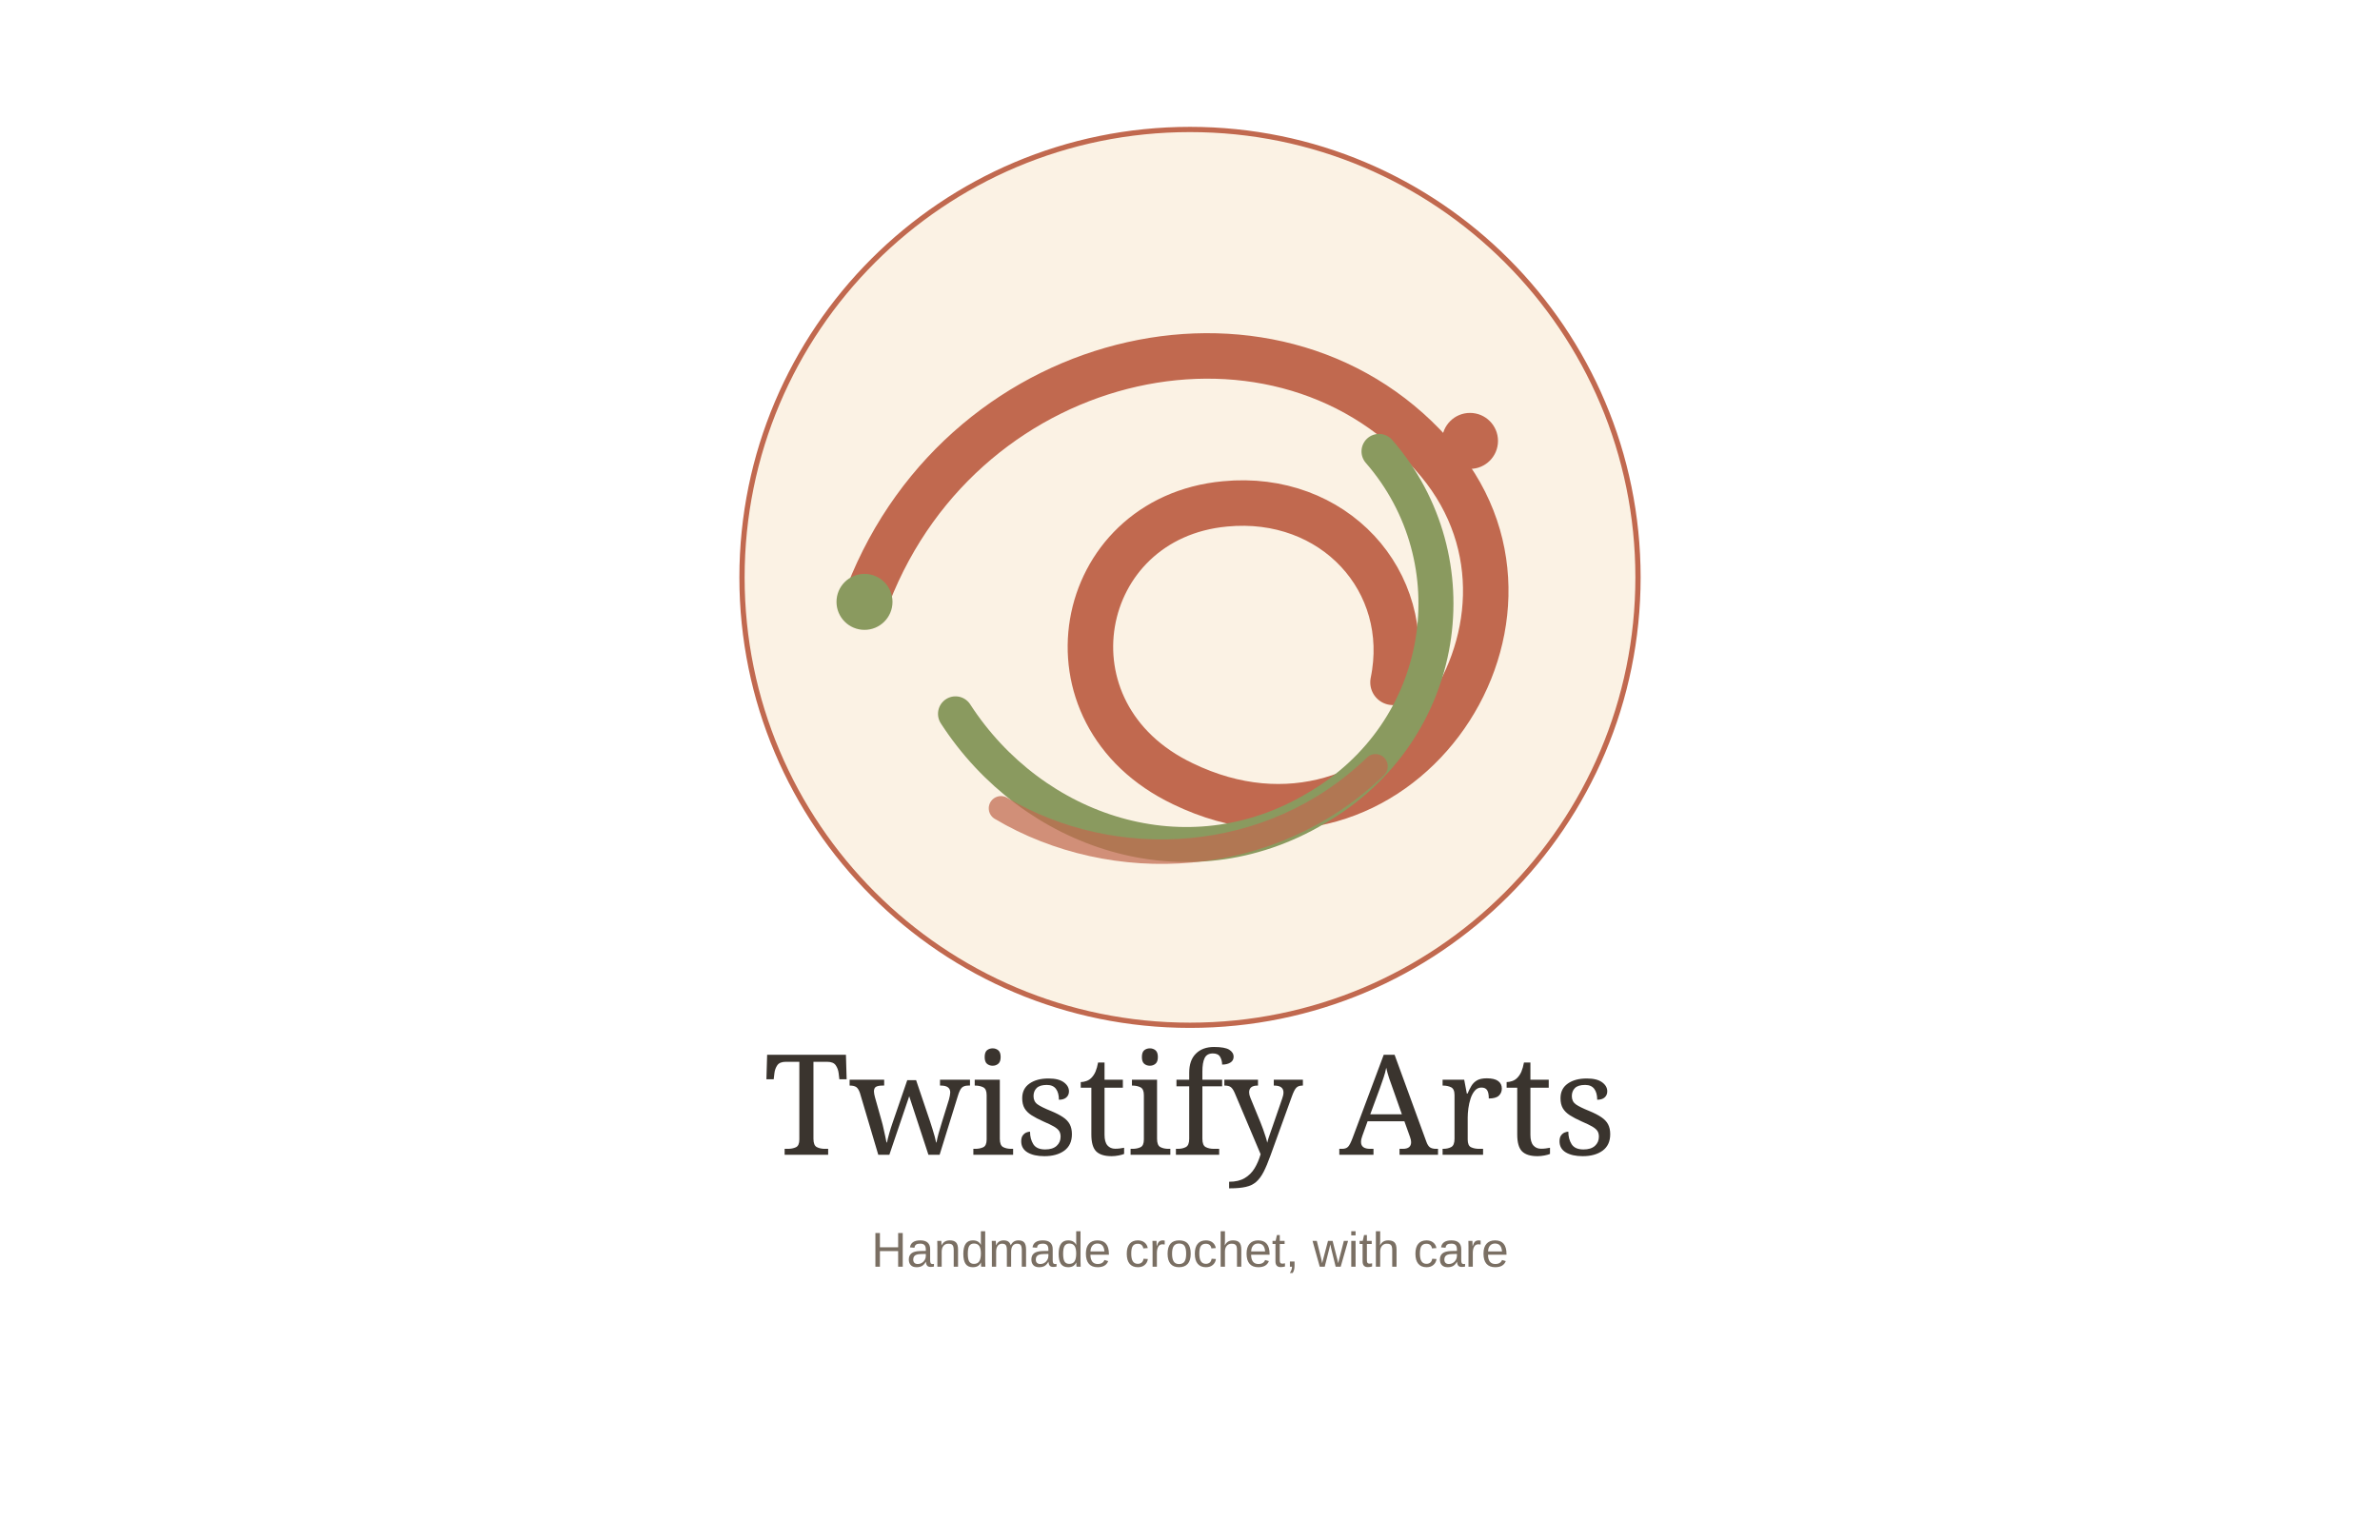
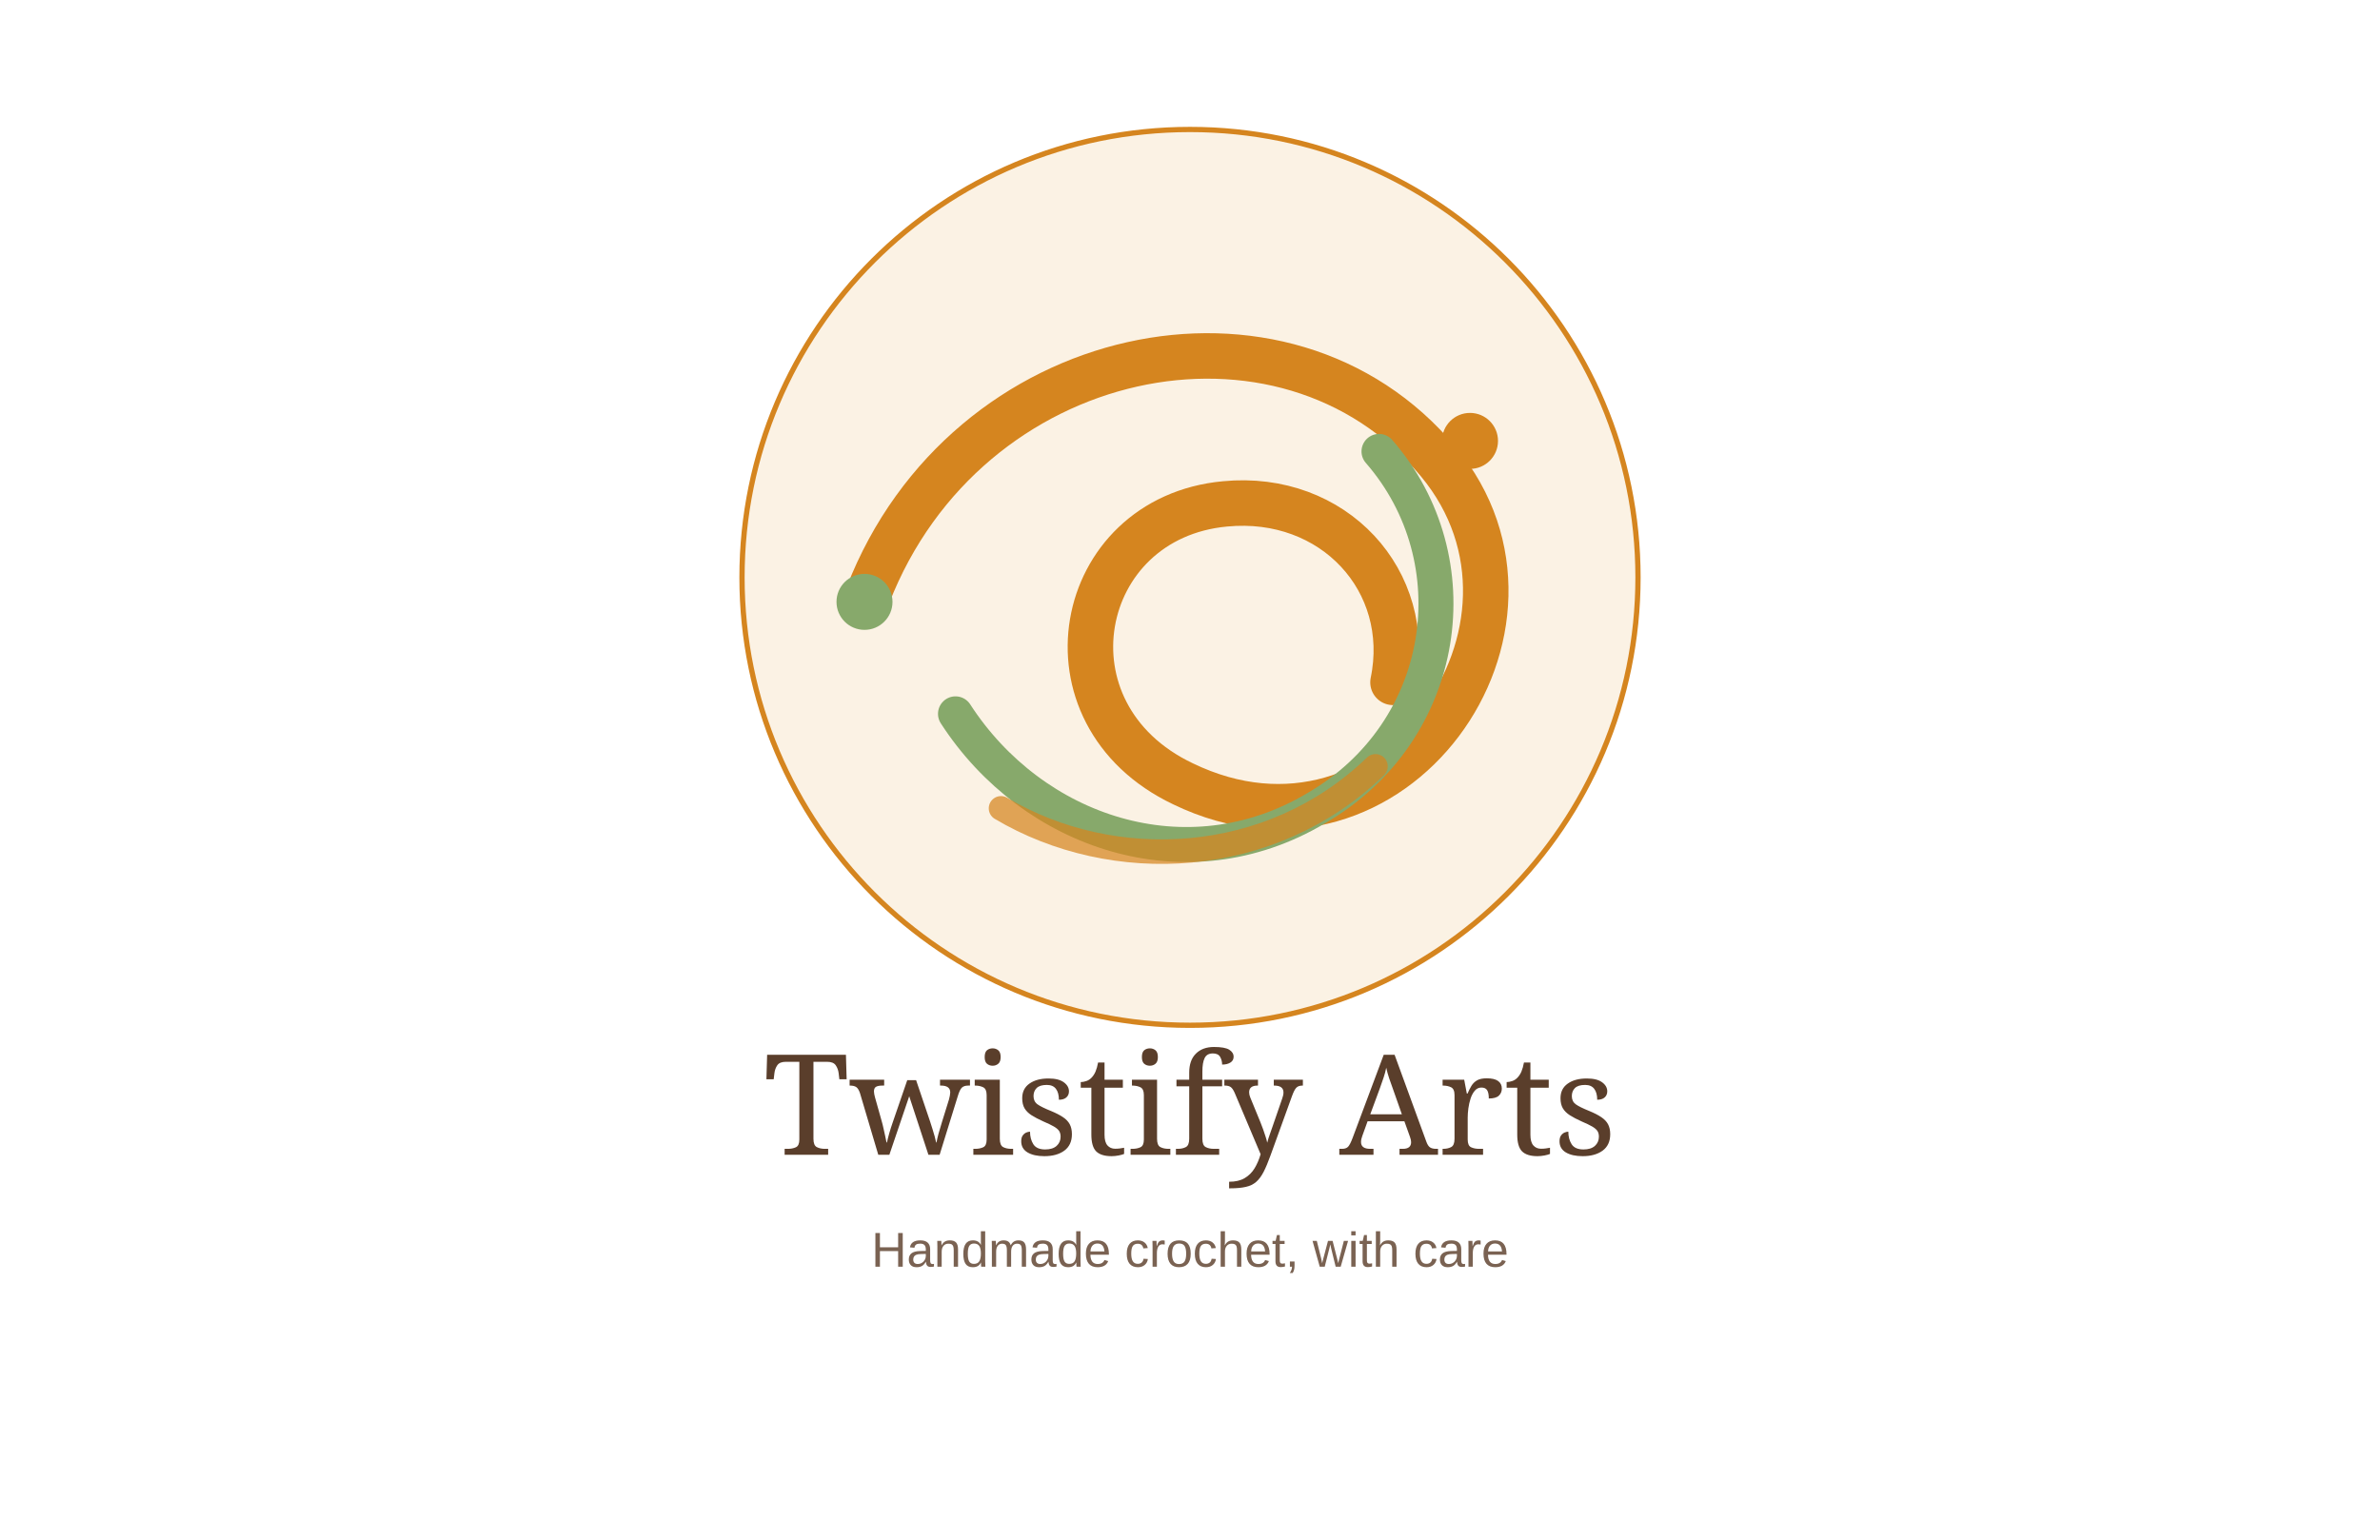
<svg xmlns="http://www.w3.org/2000/svg" width="680" height="440" viewBox="0 0 680 440" role="img">
-   <circle cx="340" cy="165" r="128" fill="#FBF2E4" stroke="#C1694F" stroke-width="1.5" />
-   <path d="M248 170c28-72 119-91 163-38 39 47-13 121-73 92-42-20-31-76 12-80 31-3 54 22 48 51" fill="none" stroke="#C1694F" stroke-width="13" stroke-linecap="round" />
-   <path d="M273 204c22 34 66 49 103 27 38-22 45-71 18-102" fill="none" stroke="#8A9A5F" stroke-width="10" stroke-linecap="round" />
-   <path d="M286 231c32 19 77 17 107-12" fill="none" stroke="#C1694F" stroke-width="7" stroke-linecap="round" opacity="0.72" />
-   <circle cx="247" cy="172" r="8" fill="#8A9A5F" />
-   <circle cx="420" cy="126" r="8" fill="#C1694F" />
-   <text x="340" y="330" text-anchor="middle" font-family="Georgia, serif" font-size="40" fill="#3A342E">Twistify Arts</text>
-   <text x="340" y="362" text-anchor="middle" font-family="Arial, sans-serif" font-size="14" fill="#7A6F63">Handmade crochet, with care</text>
+   <circle cx="340" cy="165" r="128" fill="#FBF2E4" stroke="#D5851F" stroke-width="1.5" />
+   <path d="M248 170c28-72 119-91 163-38 39 47-13 121-73 92-42-20-31-76 12-80 31-3 54 22 48 51" fill="none" stroke="#D5851F" stroke-width="13" stroke-linecap="round" />
+   <path d="M273 204c22 34 66 49 103 27 38-22 45-71 18-102" fill="none" stroke="#87A96B" stroke-width="10" stroke-linecap="round" />
+   <path d="M286 231c32 19 77 17 107-12" fill="none" stroke="#D5851F" stroke-width="7" stroke-linecap="round" opacity="0.72" />
+   <circle cx="247" cy="172" r="8" fill="#87A96B" />
+   <circle cx="420" cy="126" r="8" fill="#D5851F" />
+   <text x="340" y="330" text-anchor="middle" font-family="Georgia, serif" font-size="40" fill="#5A3E2B">Twistify Arts</text>
+   <text x="340" y="362" text-anchor="middle" font-family="Arial, sans-serif" font-size="14" fill="#7A6252">Handmade crochet, with care</text>
</svg>
